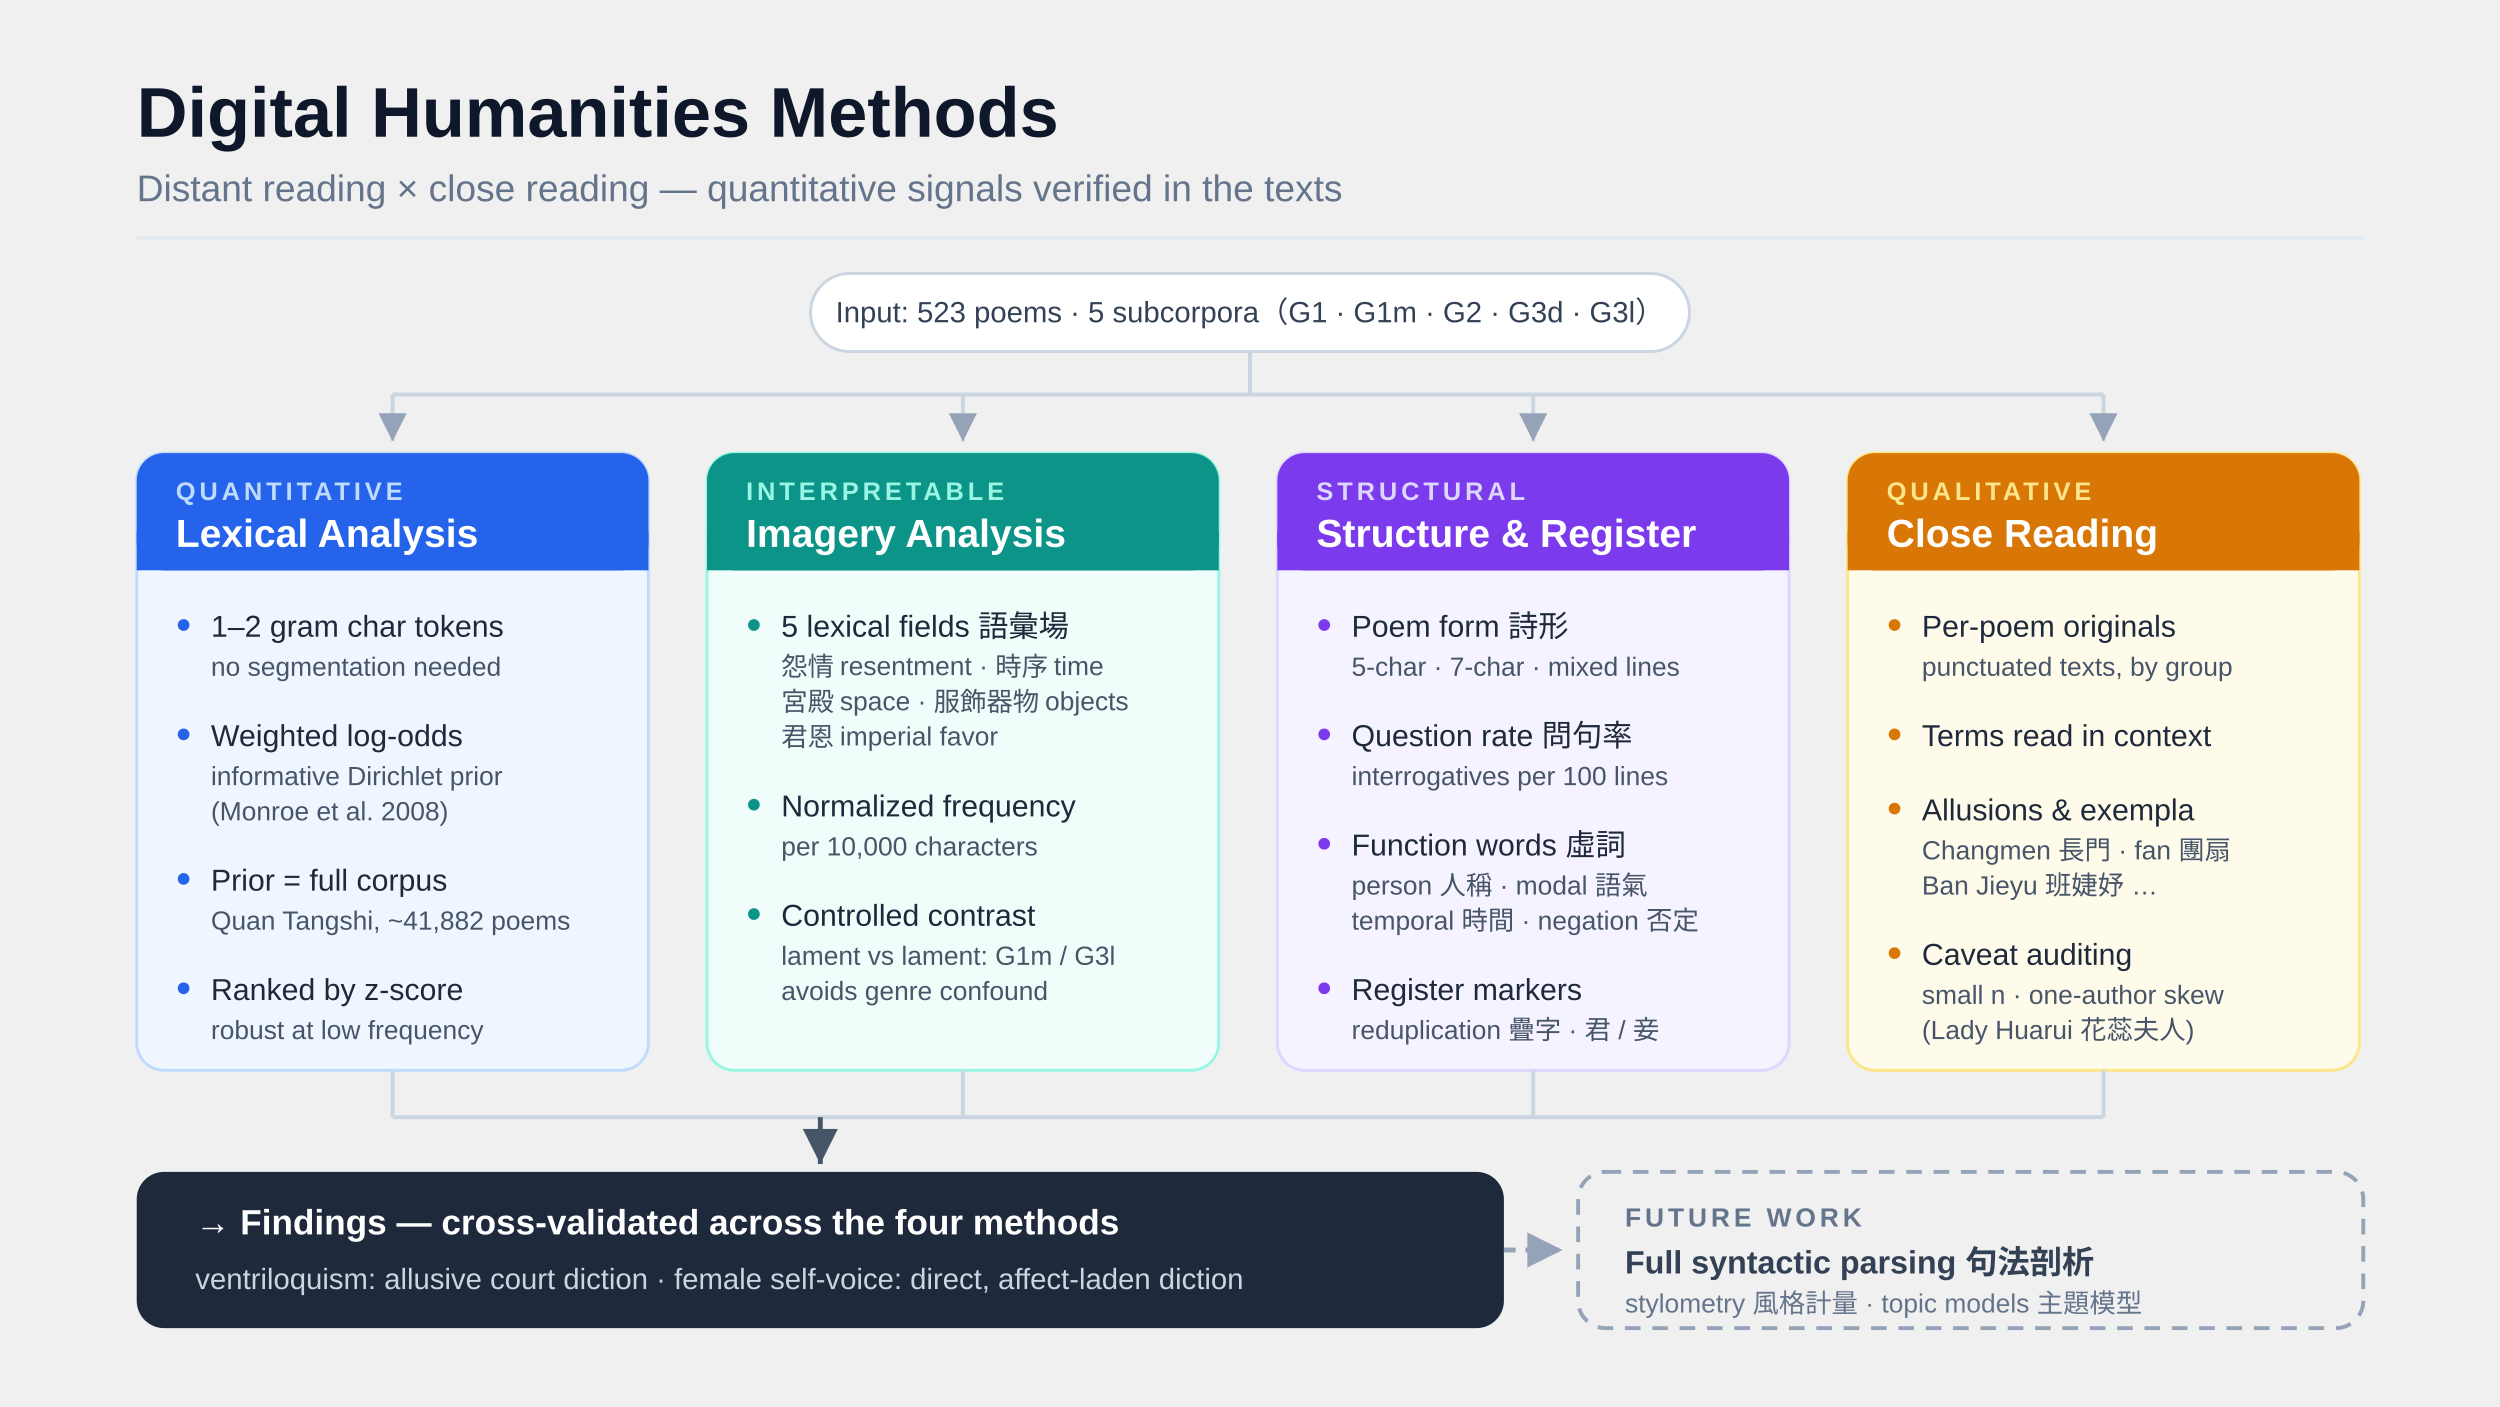
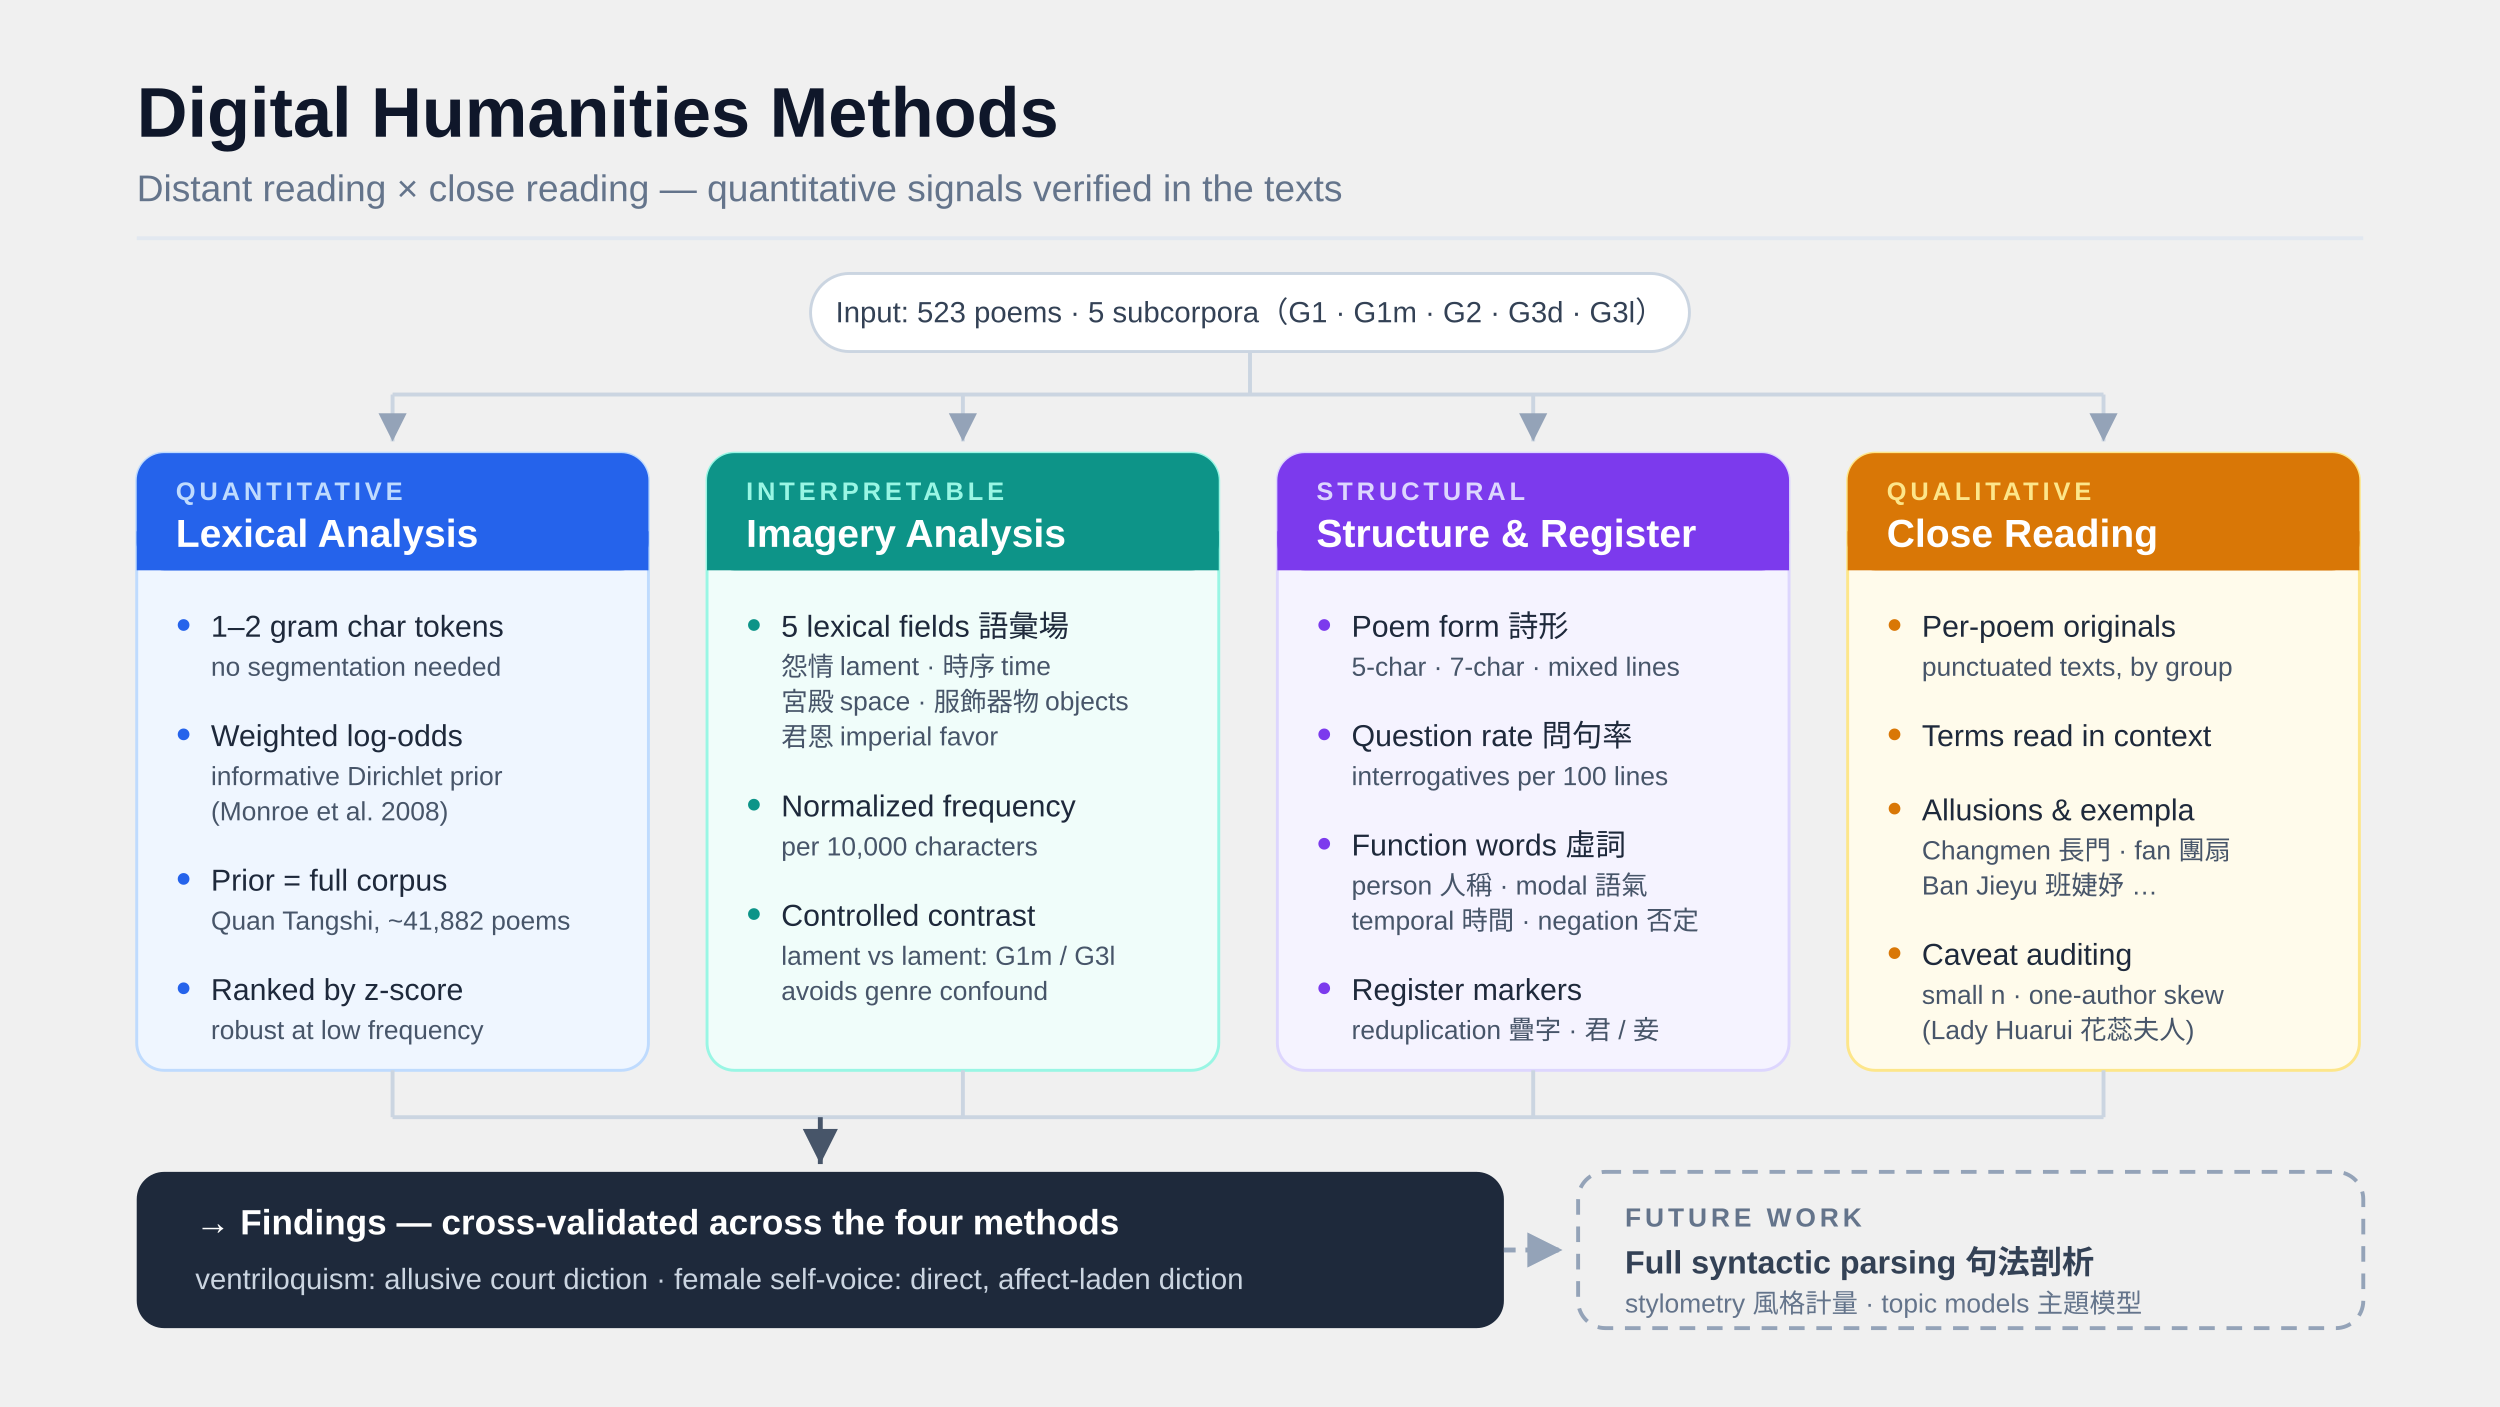
<svg xmlns="http://www.w3.org/2000/svg" width="1280" height="720" viewBox="0 0 1280 720" font-family="'Helvetica Neue', Arial, 'Noto Sans TC', 'PingFang TC', 'Microsoft JhengHei', sans-serif">
  <defs>
    <marker id="arrow" viewBox="0 0 10 10" refX="8" refY="5" markerWidth="9" markerHeight="9" orient="auto-start-reverse">
      <path d="M 0 1 L 8 5 L 0 9 z" fill="#94a3b8" />
    </marker>
    <marker id="arrowDark" viewBox="0 0 10 10" refX="8" refY="5" markerWidth="9" markerHeight="9" orient="auto-start-reverse">
      <path d="M 0 1 L 8 5 L 0 9 z" fill="#475569" />
    </marker>
  </defs>
  <text x="70" y="70" font-size="36" font-weight="700" fill="#0f172a">Digital Humanities Methods</text>
  <text x="70" y="103" font-size="19" fill="#64748b">Distant reading × close reading — quantitative signals verified in the texts</text>
  <line x1="70" y1="122" x2="1210" y2="122" stroke="#e2e8f0" stroke-width="2" />
  <rect x="415" y="140" width="450" height="40" rx="20" fill="#ffffff" stroke="#cbd5e1" stroke-width="1.5" />
  <text x="640" y="165" font-size="15" fill="#334155" text-anchor="middle">Input: 523 poems · 5 subcorpora（G1 · G1m · G2 · G3d · G3l）</text>
  <line x1="640" y1="180" x2="640" y2="202" stroke="#cbd5e1" stroke-width="2" />
  <line x1="201" y1="202" x2="1077" y2="202" stroke="#cbd5e1" stroke-width="2" />
  <line x1="201" y1="202" x2="201" y2="226" stroke="#cbd5e1" stroke-width="2" marker-end="url(#arrow)" />
  <line x1="493" y1="202" x2="493" y2="226" stroke="#cbd5e1" stroke-width="2" marker-end="url(#arrow)" />
  <line x1="785" y1="202" x2="785" y2="226" stroke="#cbd5e1" stroke-width="2" marker-end="url(#arrow)" />
  <line x1="1077" y1="202" x2="1077" y2="226" stroke="#cbd5e1" stroke-width="2" marker-end="url(#arrow)" />
  <g>
    <rect x="70" y="232" width="262" height="316" rx="14" fill="#eff6ff" stroke="#bfdbfe" stroke-width="1.5" />
    <rect x="70" y="232" width="262" height="60" rx="14" fill="#2563eb" />
    <rect x="70" y="272" width="262" height="20" fill="#2563eb" />
    <text x="90" y="256" font-size="13" font-weight="600" fill="#bfdbfe" letter-spacing="2">QUANTITATIVE</text>
    <text x="90" y="280" font-size="20" font-weight="700" fill="#ffffff">Lexical Analysis</text>
    <g font-size="15.5" fill="#1e293b">
      <circle cx="94" cy="320" r="3" fill="#2563eb" />
      <text x="108" y="326">1–2 gram char tokens</text>
      <text x="108" y="346" font-size="13.5" fill="#475569">no segmentation needed</text>
      <circle cx="94" cy="376" r="3" fill="#2563eb" />
      <text x="108" y="382">Weighted log-odds</text>
      <text x="108" y="402" font-size="13.5" fill="#475569">informative Dirichlet prior</text>
      <text x="108" y="420" font-size="13.5" fill="#475569">(Monroe et al. 2008)</text>
      <circle cx="94" cy="450" r="3" fill="#2563eb" />
      <text x="108" y="456">Prior = full corpus</text>
      <text x="108" y="476" font-size="13.5" fill="#475569">Quan Tangshi, ~41,882 poems</text>
      <circle cx="94" cy="506" r="3" fill="#2563eb" />
      <text x="108" y="512">Ranked by z-score</text>
      <text x="108" y="532" font-size="13.5" fill="#475569">robust at low frequency</text>
    </g>
  </g>
  <g>
    <rect x="362" y="232" width="262" height="316" rx="14" fill="#f0fdfa" stroke="#99f6e4" stroke-width="1.5" />
    <rect x="362" y="232" width="262" height="60" rx="14" fill="#0d9488" />
    <rect x="362" y="272" width="262" height="20" fill="#0d9488" />
    <text x="382" y="256" font-size="13" font-weight="600" fill="#99f6e4" letter-spacing="2">INTERPRETABLE</text>
    <text x="382" y="280" font-size="20" font-weight="700" fill="#ffffff">Imagery Analysis</text>
    <g font-size="15.5" fill="#1e293b">
      <circle cx="386" cy="320" r="3" fill="#0d9488" />
      <text x="400" y="326">5 lexical fields 語彙場</text>
-       <text x="400" y="346" font-size="13.5" fill="#475569">怨情 resentment · 時序 time</text>
+       <text x="400" y="346" font-size="13.5" fill="#475569">怨情 lament · 時序 time</text>
      <text x="400" y="364" font-size="13.5" fill="#475569">宮殿 space · 服飾器物 objects</text>
      <text x="400" y="382" font-size="13.5" fill="#475569">君恩 imperial favor</text>
      <circle cx="386" cy="412" r="3" fill="#0d9488" />
      <text x="400" y="418">Normalized frequency</text>
      <text x="400" y="438" font-size="13.5" fill="#475569">per 10,000 characters</text>
      <circle cx="386" cy="468" r="3" fill="#0d9488" />
      <text x="400" y="474">Controlled contrast</text>
      <text x="400" y="494" font-size="13.5" fill="#475569">lament vs lament: G1m / G3l</text>
      <text x="400" y="512" font-size="13.5" fill="#475569">avoids genre confound</text>
    </g>
  </g>
  <g>
    <rect x="654" y="232" width="262" height="316" rx="14" fill="#f5f3ff" stroke="#ddd6fe" stroke-width="1.5" />
    <rect x="654" y="232" width="262" height="60" rx="14" fill="#7c3aed" />
    <rect x="654" y="272" width="262" height="20" fill="#7c3aed" />
    <text x="674" y="256" font-size="13" font-weight="600" fill="#ddd6fe" letter-spacing="2">STRUCTURAL</text>
    <text x="674" y="280" font-size="20" font-weight="700" fill="#ffffff">Structure &amp; Register</text>
    <g font-size="15.5" fill="#1e293b">
      <circle cx="678" cy="320" r="3" fill="#7c3aed" />
      <text x="692" y="326">Poem form 詩形</text>
      <text x="692" y="346" font-size="13.5" fill="#475569">5-char · 7-char · mixed lines</text>
      <circle cx="678" cy="376" r="3" fill="#7c3aed" />
      <text x="692" y="382">Question rate 問句率</text>
      <text x="692" y="402" font-size="13.5" fill="#475569">interrogatives per 100 lines</text>
      <circle cx="678" cy="432" r="3" fill="#7c3aed" />
      <text x="692" y="438">Function words 虛詞</text>
      <text x="692" y="458" font-size="13.5" fill="#475569">person 人稱 · modal 語氣</text>
      <text x="692" y="476" font-size="13.5" fill="#475569">temporal 時間 · negation 否定</text>
      <circle cx="678" cy="506" r="3" fill="#7c3aed" />
      <text x="692" y="512">Register markers</text>
      <text x="692" y="532" font-size="13.5" fill="#475569">reduplication 疊字 · 君 / 妾</text>
    </g>
  </g>
  <g>
    <rect x="946" y="232" width="262" height="316" rx="14" fill="#fffbeb" stroke="#fde68a" stroke-width="1.5" />
    <rect x="946" y="232" width="262" height="60" rx="14" fill="#d97706" />
    <rect x="946" y="272" width="262" height="20" fill="#d97706" />
    <text x="966" y="256" font-size="13" font-weight="600" fill="#fde68a" letter-spacing="2">QUALITATIVE</text>
    <text x="966" y="280" font-size="20" font-weight="700" fill="#ffffff">Close Reading</text>
    <g font-size="15.5" fill="#1e293b">
      <circle cx="970" cy="320" r="3" fill="#d97706" />
      <text x="984" y="326">Per-poem originals</text>
      <text x="984" y="346" font-size="13.5" fill="#475569">punctuated texts, by group</text>
      <circle cx="970" cy="376" r="3" fill="#d97706" />
      <text x="984" y="382">Terms read in context</text>
      <circle cx="970" cy="414" r="3" fill="#d97706" />
      <text x="984" y="420">Allusions &amp; exempla</text>
      <text x="984" y="440" font-size="13.5" fill="#475569">Changmen 長門 · fan 團扇</text>
      <text x="984" y="458" font-size="13.5" fill="#475569">Ban Jieyu 班婕妤 …</text>
      <circle cx="970" cy="488" r="3" fill="#d97706" />
      <text x="984" y="494">Caveat auditing</text>
      <text x="984" y="514" font-size="13.5" fill="#475569">small n · one-author skew</text>
      <text x="984" y="532" font-size="13.5" fill="#475569">(Lady Huarui 花蕊夫人)</text>
    </g>
  </g>
  <line x1="201" y1="548" x2="201" y2="572" stroke="#cbd5e1" stroke-width="2" />
  <line x1="493" y1="548" x2="493" y2="572" stroke="#cbd5e1" stroke-width="2" />
  <line x1="785" y1="548" x2="785" y2="572" stroke="#cbd5e1" stroke-width="2" />
  <line x1="1077" y1="548" x2="1077" y2="572" stroke="#cbd5e1" stroke-width="2" />
  <line x1="201" y1="572" x2="1077" y2="572" stroke="#cbd5e1" stroke-width="2" />
  <line x1="420" y1="572" x2="420" y2="596" stroke="#475569" stroke-width="2.5" marker-end="url(#arrowDark)" />
  <rect x="70" y="600" width="700" height="80" rx="14" fill="#1e293b" />
  <text x="100" y="632" font-size="18" font-weight="700" fill="#ffffff">→ Findings — cross-validated across the four methods</text>
  <text x="100" y="660" font-size="15" fill="#cbd5e1">ventriloquism: allusive court diction · female self-voice: direct, affect-laden diction</text>
  <line x1="770" y1="640" x2="800" y2="640" stroke="#94a3b8" stroke-width="2.5" stroke-dasharray="6 5" marker-end="url(#arrow)" />
  <rect x="808" y="600" width="402" height="80" rx="14" fill="none" stroke="#94a3b8" stroke-width="2" stroke-dasharray="8 6" />
  <text x="832" y="628" font-size="13.5" font-weight="600" fill="#64748b" letter-spacing="2">FUTURE WORK</text>
  <text x="832" y="652" font-size="16.5" font-weight="700" fill="#334155">Full syntactic parsing 句法剖析</text>
  <text x="832" y="672" font-size="13.5" fill="#64748b">stylometry 風格計量 · topic models 主題模型</text>
</svg>
